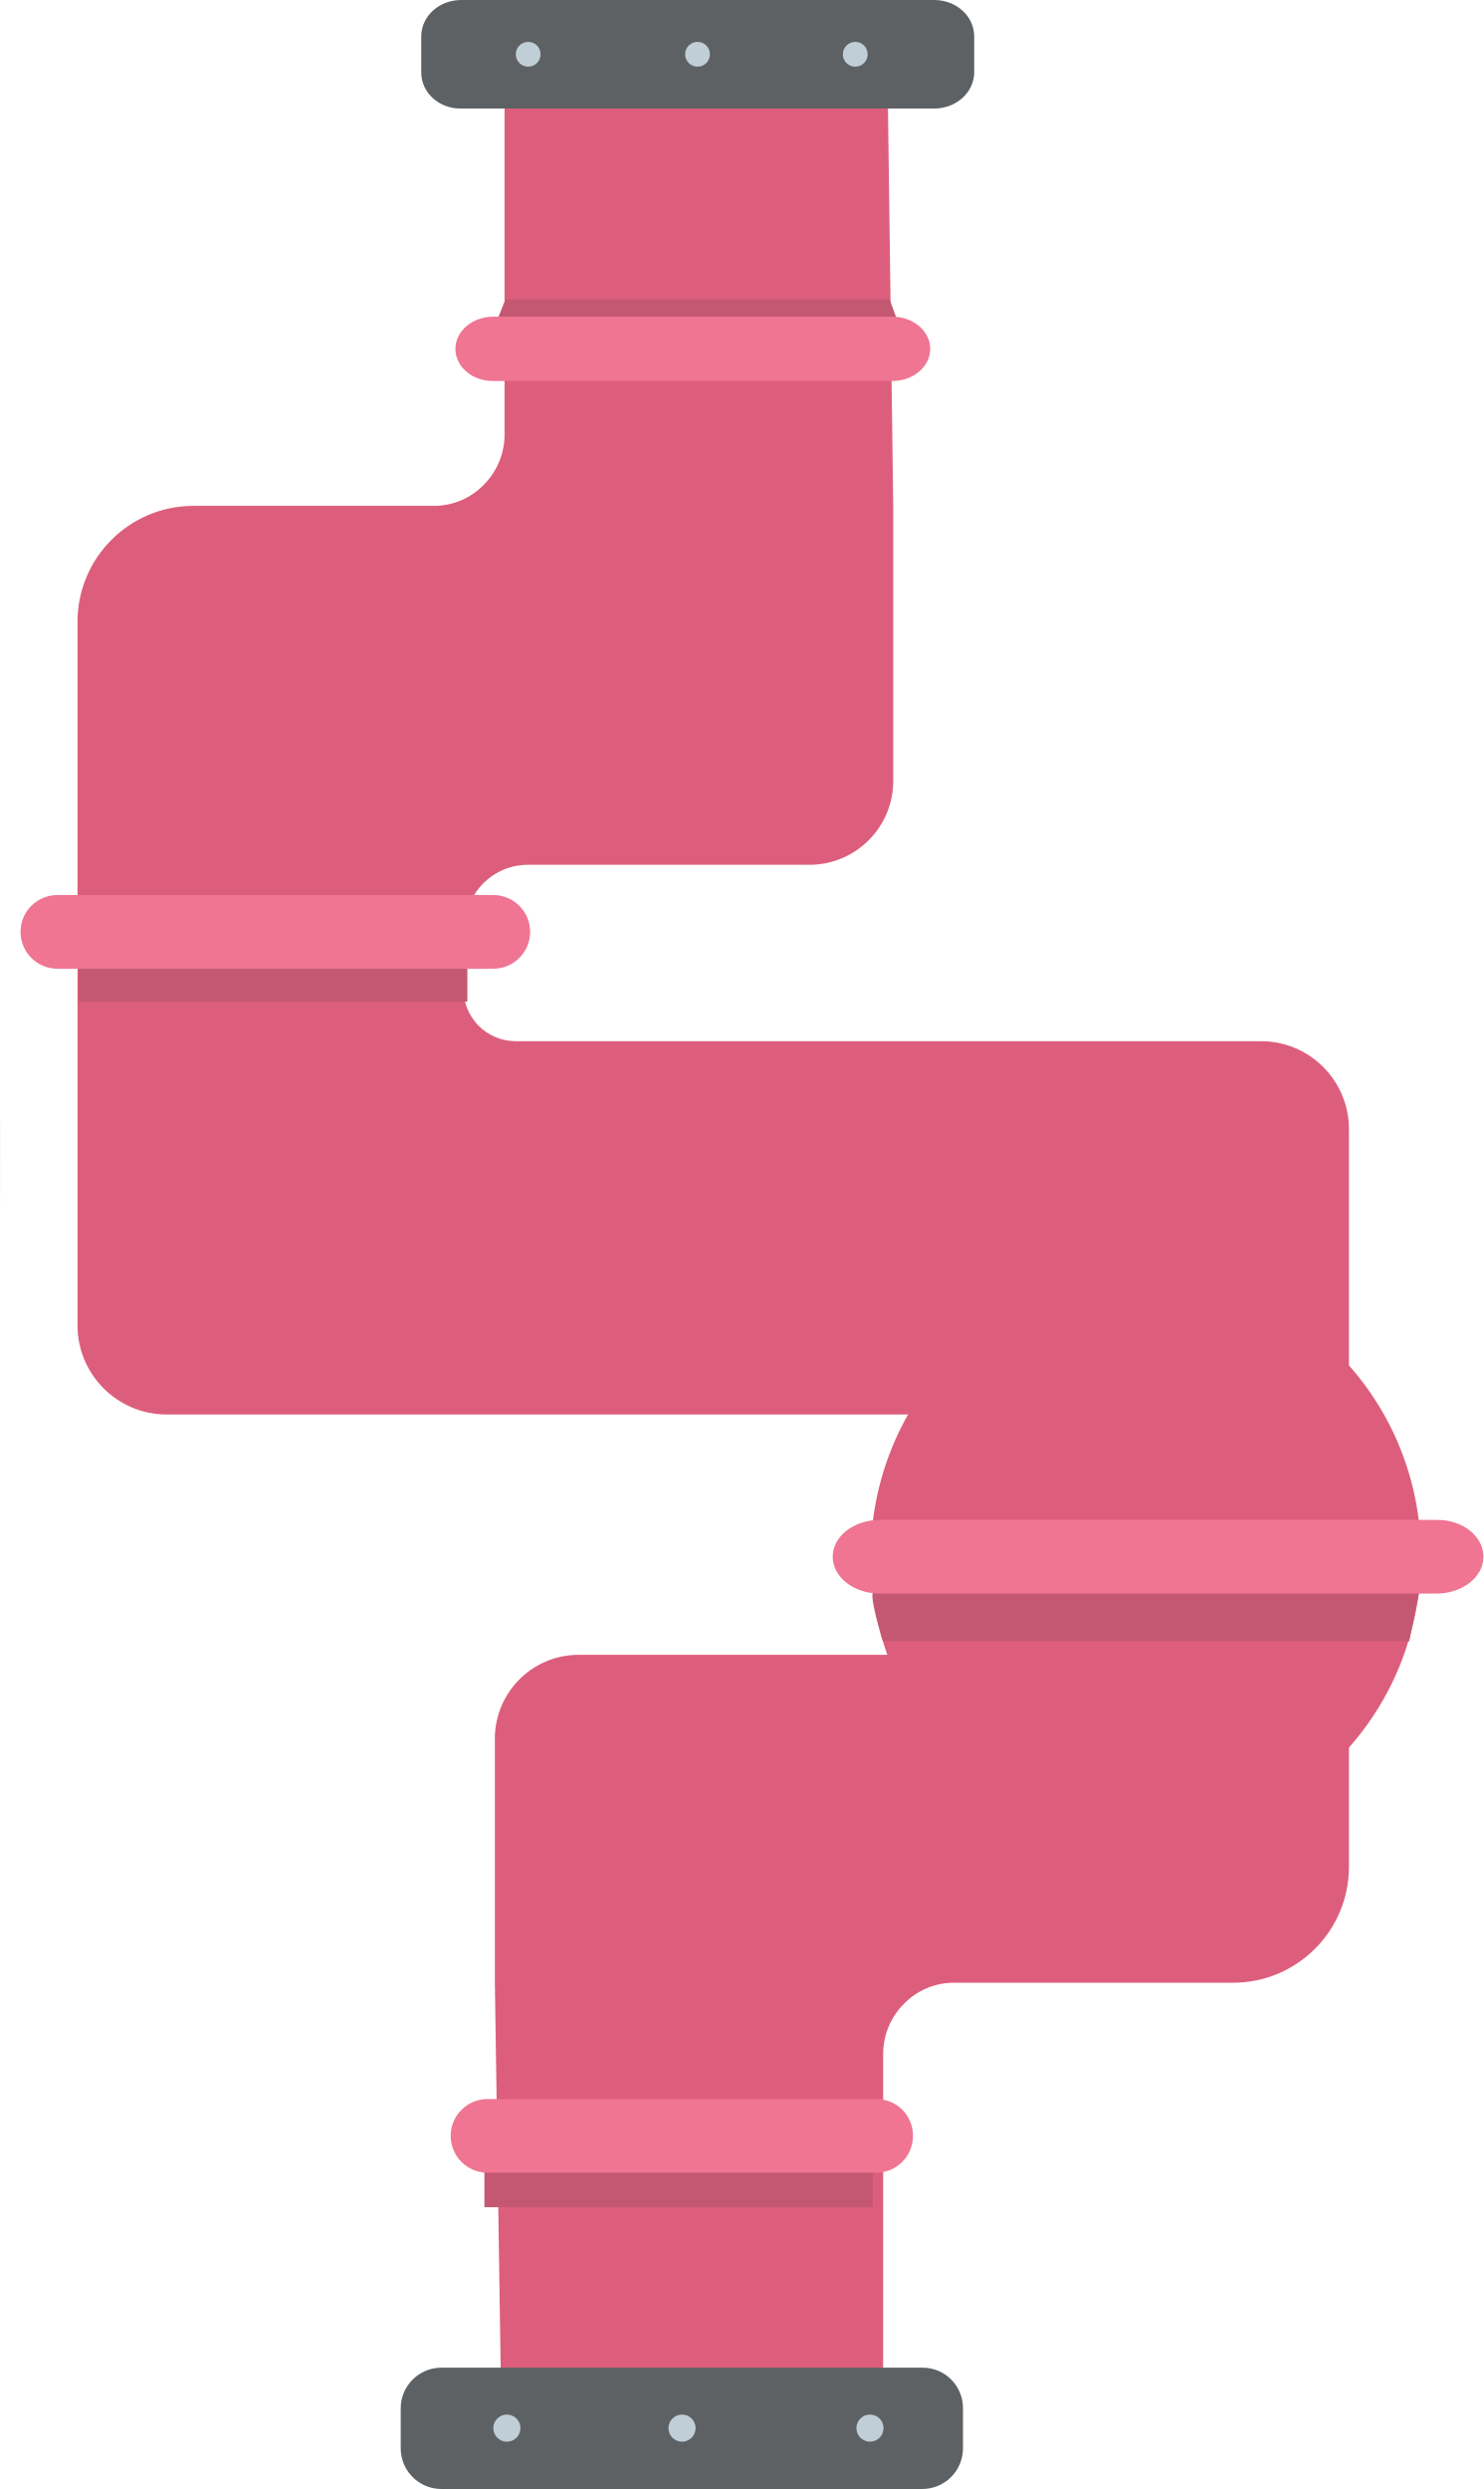
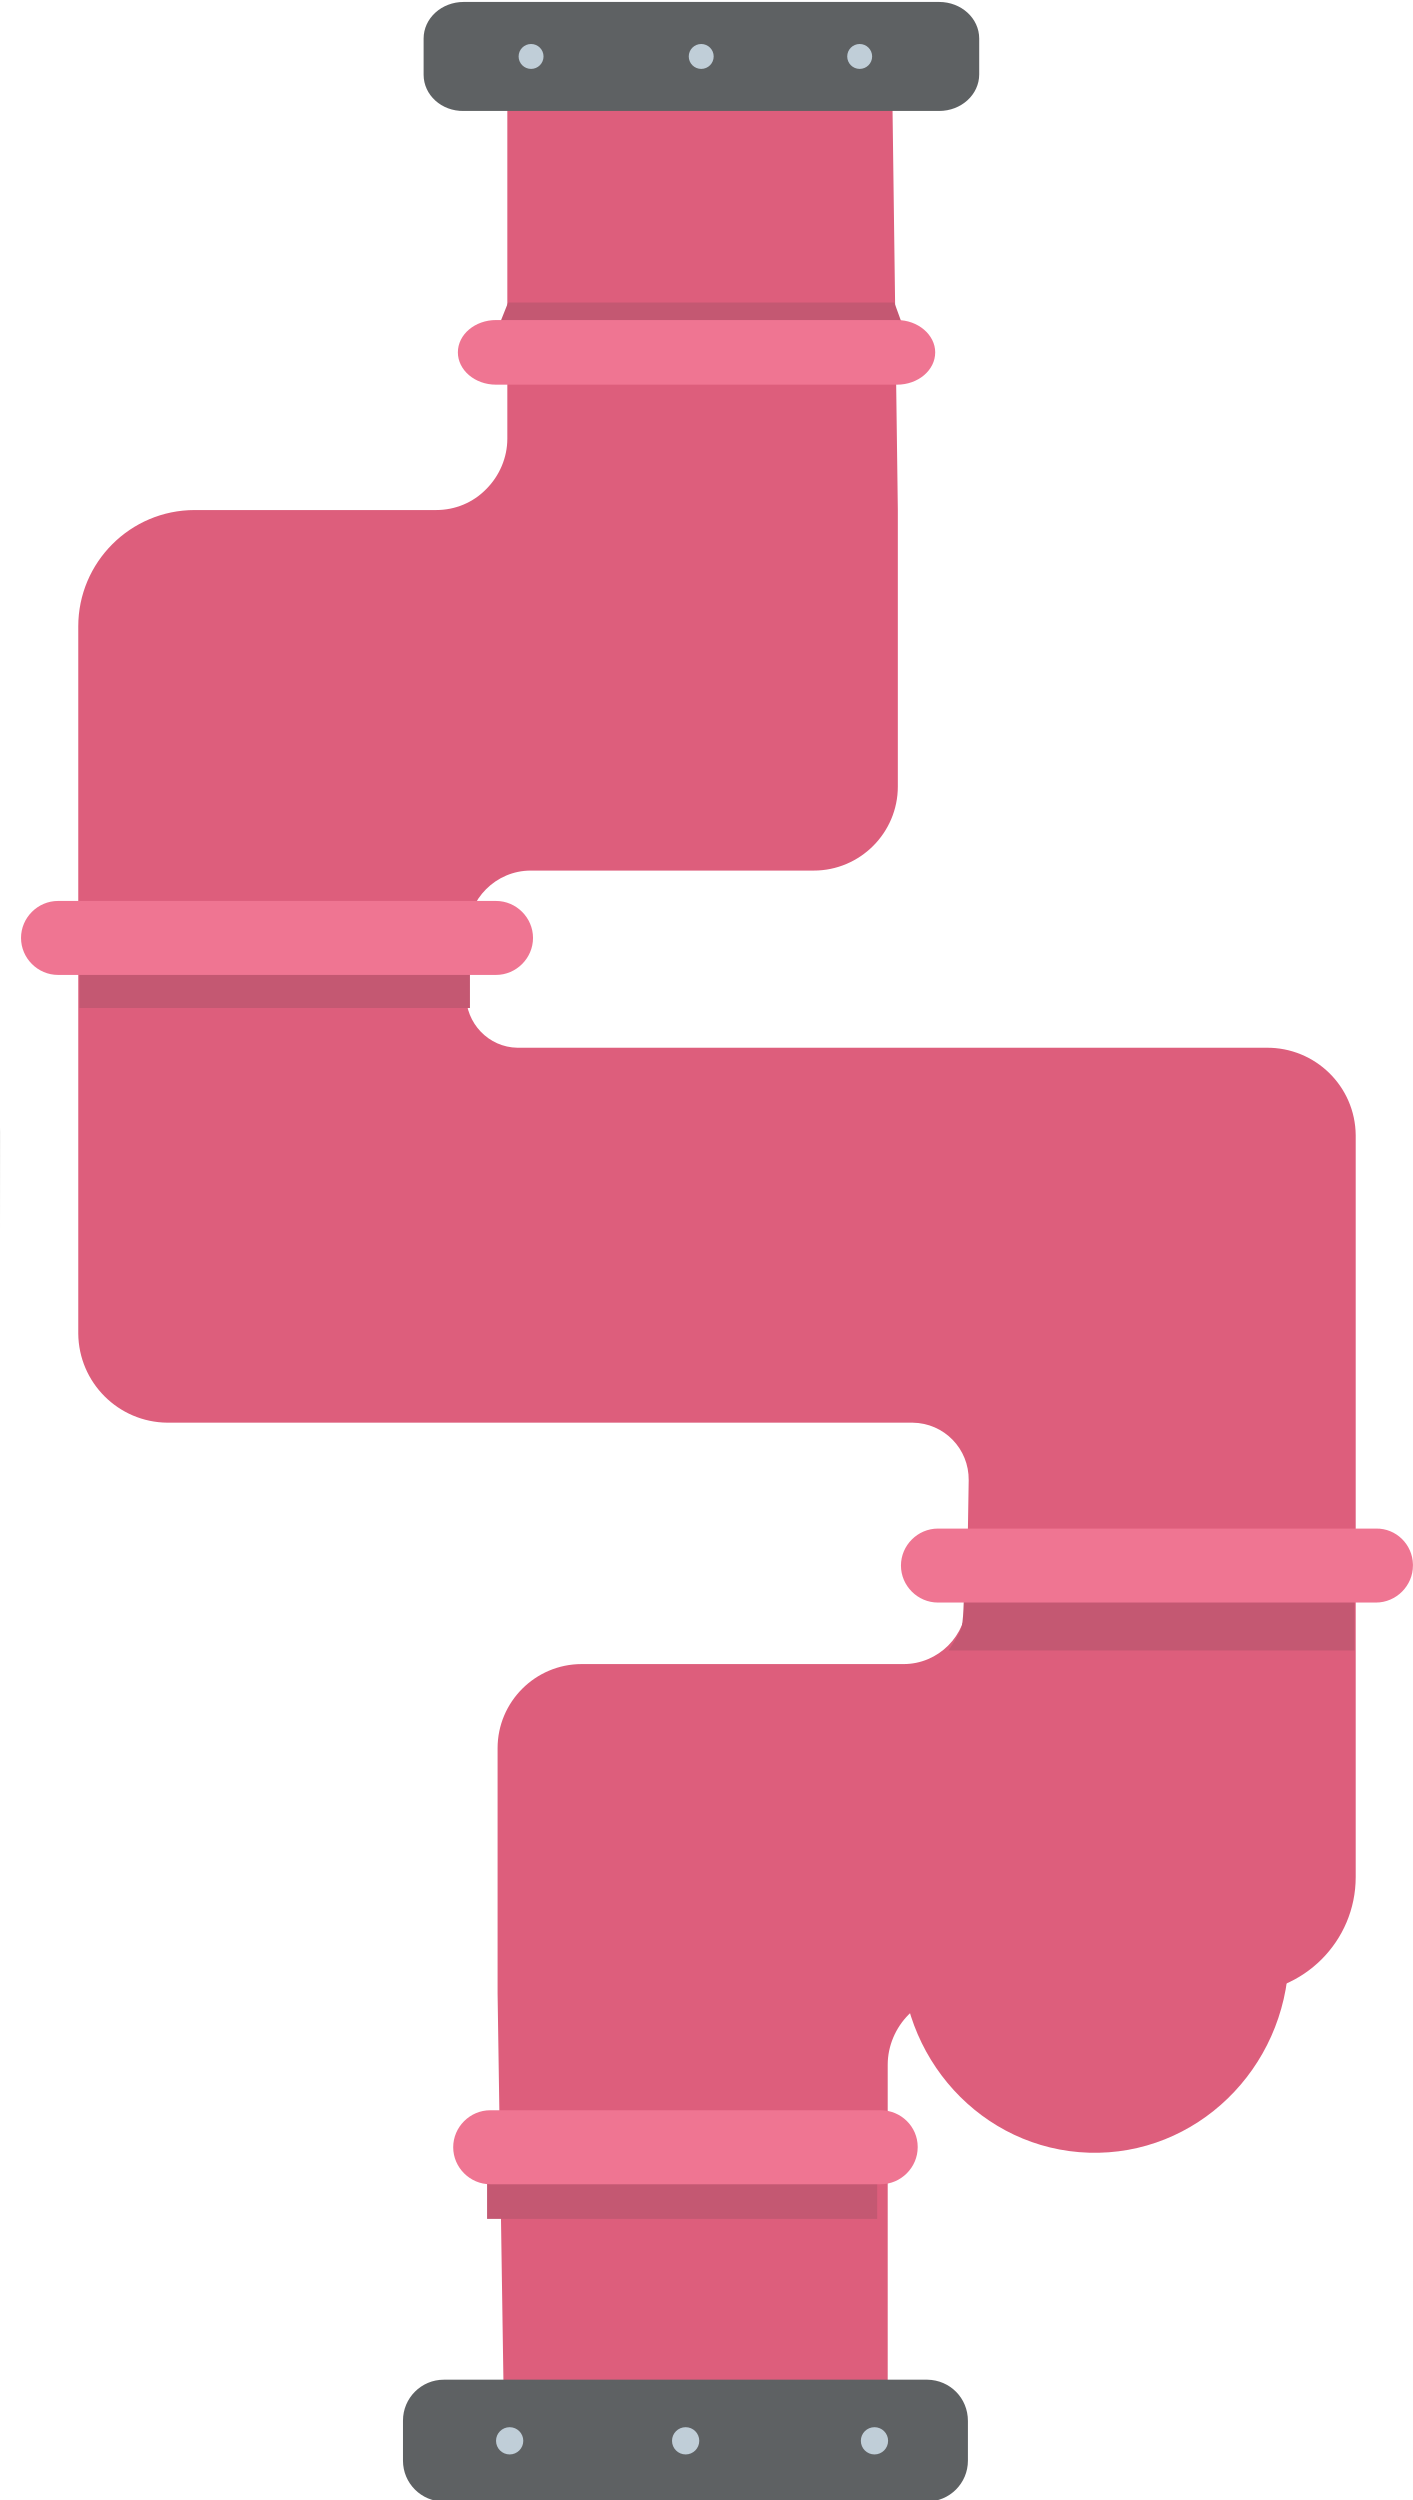
- <svg xmlns="http://www.w3.org/2000/svg" id="Layer_1" data-name="Layer 1" viewBox="0 0 382.8 642.1">
-   <defs>
-     <style>.cls-1{fill:#6b6b6b;isolation:isolate;opacity:0.15;}.cls-2{fill:#dd5e7c;}.cls-3{fill:#5e6163;}.cls-4{fill:#c0ced8;}.cls-5{fill:#c45872;}.cls-6{fill:#ef7592;}</style>
-   </defs>
-   <path class="cls-1" d="M20.9,289.1l-.1,27V291.3A16.2,16.2,0,0,1,20.9,289.1Z" transform="translate(-20.8)" />
-   <path class="cls-2" d="M368.9,291.4V481.6A29.92,29.92,0,0,1,339,511.5H267a17.9,17.9,0,0,0-12.9,5.4,18.31,18.31,0,0,0-5.4,12.9v95L150,611l-1.5-99.5v-63a21.64,21.64,0,0,1,21.6-21.6h82.7A16.2,16.2,0,0,0,269,410.7l.5-31a14.6,14.6,0,0,0-14.6-14.8H63.7A23,23,0,0,1,40.8,342V160.4a29.92,29.92,0,0,1,29.9-29.9h62a17.9,17.9,0,0,0,12.9-5.4,18.31,18.31,0,0,0,5.4-12.9v-95h98.8l1.5,113.3v71a21.64,21.64,0,0,1-21.6,21.6H157a16.2,16.2,0,0,0-16.2,16.2l-.4,15.6a13.47,13.47,0,0,0,13.4,13.7H346A22.69,22.69,0,0,1,368.9,291.4Z" transform="translate(-20.8)" />
-   <ellipse class="cls-2" cx="316.45" cy="401.6" rx="73.07" ry="71.01" transform="translate(-115.35 705.74) rotate(-88.26)" />
-   <path class="cls-3" d="M129.5,18.7V9.4c0-5.2,4.6-9.4,10.3-9.4H261.9c5.7,0,10.3,4.2,10.3,9.4v9.2c0,5.2-4.6,9.4-10.3,9.4H139.8C134.1,28.1,129.5,23.9,129.5,18.7Z" transform="translate(-20.8)" />
-   <circle class="cls-4" cx="136.3" cy="14" r="3.2" />
-   <circle class="cls-4" cx="180" cy="14" r="3.2" />
-   <circle class="cls-4" cx="220.7" cy="14" r="3.2" />
-   <path class="cls-5" d="M141.4,258.4H41.1v-17H141.4Z" transform="translate(-20.8)" />
-   <path class="cls-6" d="M26.1,240.4h0a9.5,9.5,0,0,1,9.5-9.5H148.1a9.5,9.5,0,0,1,9.5,9.5h0a9.5,9.5,0,0,1-9.5,9.5H35.6A9.5,9.5,0,0,1,26.1,240.4Z" transform="translate(-20.8)" />
-   <rect class="cls-5" x="125" y="552.4" width="100.2" height="17" />
-   <path class="cls-3" d="M269.3,621.3v10.3a10.5,10.5,0,0,1-10.5,10.5H134.7a10.5,10.5,0,0,1-10.5-10.5V621.3a10.5,10.5,0,0,1,10.5-10.5H258.9A10.41,10.41,0,0,1,269.3,621.3Z" transform="translate(-20.8)" />
-   <circle class="cls-4" cx="224.5" cy="626.4" r="3.5" />
-   <circle class="cls-4" cx="176" cy="626.4" r="3.5" />
-   <circle class="cls-4" cx="130.8" cy="626.4" r="3.5" />
-   <path class="cls-6" d="M256.4,551h0a9.5,9.5,0,0,1-9.5,9.5H146.6a9.5,9.5,0,0,1-9.5-9.5h0a9.5,9.5,0,0,1,9.5-9.5H246.9A9.43,9.43,0,0,1,256.4,551Z" transform="translate(-20.8)" />
-   <path class="cls-5" d="M246,411c.76-2.4,10.36-4.59,10.36-4.59H387.94l-3.49,17H248.62S245.37,412.89,246,411Z" transform="translate(-20.8)" />
-   <path class="cls-6" d="M403.6,401.6h0c0,5.3-5.49,9.5-12.13,9.5H247.81c-6.77,0-12.13-4.3-12.13-9.5h0c0-5.3,5.49-9.5,12.13-9.5H391.47C398.24,392,403.6,396.3,403.6,401.6Z" transform="translate(-20.8)" />
-   <polygon class="cls-5" points="130.41 77.26 229.58 77.26 233.69 88.54 125.94 88.54 130.41 77.26" />
-   <path class="cls-6" d="M138.32,90h0c0-4.63,4.42-8.3,9.76-8.3h103c5.45,0,9.76,3.76,9.76,8.3h0c0,4.63-4.41,8.29-9.76,8.29h-103C142.63,98.33,138.32,94.58,138.32,90Z" transform="translate(-20.8)" />
+ <svg xmlns="http://www.w3.org/2000/svg" version="1.1" id="Layer_1" x="0px" y="0px" viewBox="0 0 362.8 642.1" style="enable-background:new 0 0 362.8 642.1;" xml:space="preserve">
+   <style type="text/css">
+ 	.st0{opacity:0.15;fill:#6B6B6B;enable-background:new    ;}
+ 	.st1{fill:#DD5E7C;}
+ 	.st2{fill:#5E6163;}
+ 	.st3{fill:#C0CED8;}
+ 	.st4{fill:#C45872;}
+ 	.st5{fill:#EF7592;}
+ </style>
+   <path class="st0" d="M0.2,289.6l-0.1,27v-24.8C0.1,291,0.1,290.3,0.2,289.6z" />
+   <path class="st1" d="M348.2,291.9v190.2c0,16.5-13.4,29.9-29.9,29.9h-72c-4.9,0-9.5,1.9-12.9,5.4c-3.4,3.4-5.4,8.1-5.4,12.9v95  l-98.7-13.8l-1.5-99.5v-63c0-11.9,9.7-21.6,21.6-21.6h82.7c8.9,0,16.2-7.3,16.2-16.2l0.5-31c0.1-8.1-6.3-14.7-14.4-14.8  c-0.1,0-0.1,0-0.2,0H43c-12.6-0.1-22.8-10.3-22.9-22.9V160.9c0-16.5,13.4-29.9,29.9-29.9h62c4.9,0,9.5-1.9,12.9-5.4  c3.4-3.4,5.4-8.1,5.4-12.9v-95h98.8l1.5,113.3v71c0,11.9-9.7,21.6-21.6,21.6h-72.7c-8.9,0-16.2,7.3-16.2,16.2l-0.4,15.6  c-0.1,7.4,5.8,13.6,13.2,13.7c0.1,0,0.1,0,0.2,0h192.2c12.5-0.1,22.8,9.9,22.9,22.5C348.2,291.6,348.2,291.7,348.2,291.9z" />
+   <path class="st2" d="M108.8,19.2V9.9c0-5.2,4.6-9.4,10.3-9.4h122.1c5.7,0,10.3,4.2,10.3,9.4v9.2c0,5.2-4.6,9.4-10.3,9.4H119.1  C113.4,28.6,108.8,24.4,108.8,19.2z" />
+   <circle class="st3" cx="136.4" cy="14.5" r="3.2" />
+   <circle class="st3" cx="180.1" cy="14.5" r="3.2" />
+   <circle class="st3" cx="220.8" cy="14.5" r="3.2" />
+   <path class="st4" d="M120.7,258.9H20.4v-17h100.3V258.9z" />
+   <path class="st5" d="M5.4,240.9L5.4,240.9c0-5.2,4.3-9.5,9.5-9.5h112.5c5.2,0,9.5,4.3,9.5,9.5l0,0c0,5.2-4.3,9.5-9.5,9.5H14.9  C9.7,250.4,5.4,246.1,5.4,240.9z" />
+   <rect x="125.1" y="552.9" class="st4" width="100.2" height="17" />
+   <path class="st2" d="M248.6,621.8V632c0,5.8-4.7,10.5-10.5,10.5H114c-5.8,0-10.5-4.7-10.5-10.5v-10.3c0-5.8,4.7-10.5,10.5-10.5  h124.2C244,611.3,248.6,615.9,248.6,621.8C248.6,621.7,248.6,621.7,248.6,621.8z" />
+   <circle class="st3" cx="224.6" cy="626.9" r="3.5" />
+   <circle class="st3" cx="176.1" cy="626.9" r="3.5" />
+   <circle class="st3" cx="130.9" cy="626.9" r="3.5" />
+   <path class="st5" d="M235.7,551.5L235.7,551.5c0,5.2-4.3,9.5-9.5,9.5l0,0H125.9c-5.2,0-9.5-4.3-9.5-9.5l0,0l0,0  c0-5.2,4.3-9.5,9.5-9.5h100.3c5.2,0,9.5,4.2,9.5,9.4C235.7,551.4,235.7,551.4,235.7,551.5z" />
+   <path class="st4" d="M247,417.8c0.6-2.4,0.6-10.9,0.6-10.9h100.3v17H243.6C243.6,423.9,246.5,419.7,247,417.8z" />
+   <path class="st5" d="M362.9,402.1L362.9,402.1c0,5.2-4.3,9.5-9.5,9.5H240.9c-5.2,0-9.5-4.3-9.5-9.5l0,0c0-5.2,4.3-9.5,9.5-9.5l0,0  h112.5c5.2-0.1,9.4,4.1,9.5,9.2C362.9,401.9,362.9,402,362.9,402.1z" />
+   <ellipse transform="matrix(3.036402e-02 -0.9995 0.9995 3.036402e-02 -228.6345 767.4554)" class="st1" cx="281.2" cy="501.6" rx="51.3" ry="49.8" />
+   <polygon class="st4" points="130.5,77.7 229.7,77.7 233.8,89 126,89 " />
+   <path class="st5" d="M117.6,90.5L117.6,90.5c0-4.6,4.4-8.3,9.8-8.3h103c5.4,0,9.8,3.8,9.8,8.3l0,0c0,4.6-4.4,8.3-9.8,8.3h-103  C121.9,98.8,117.6,95,117.6,90.5z" />
</svg>
